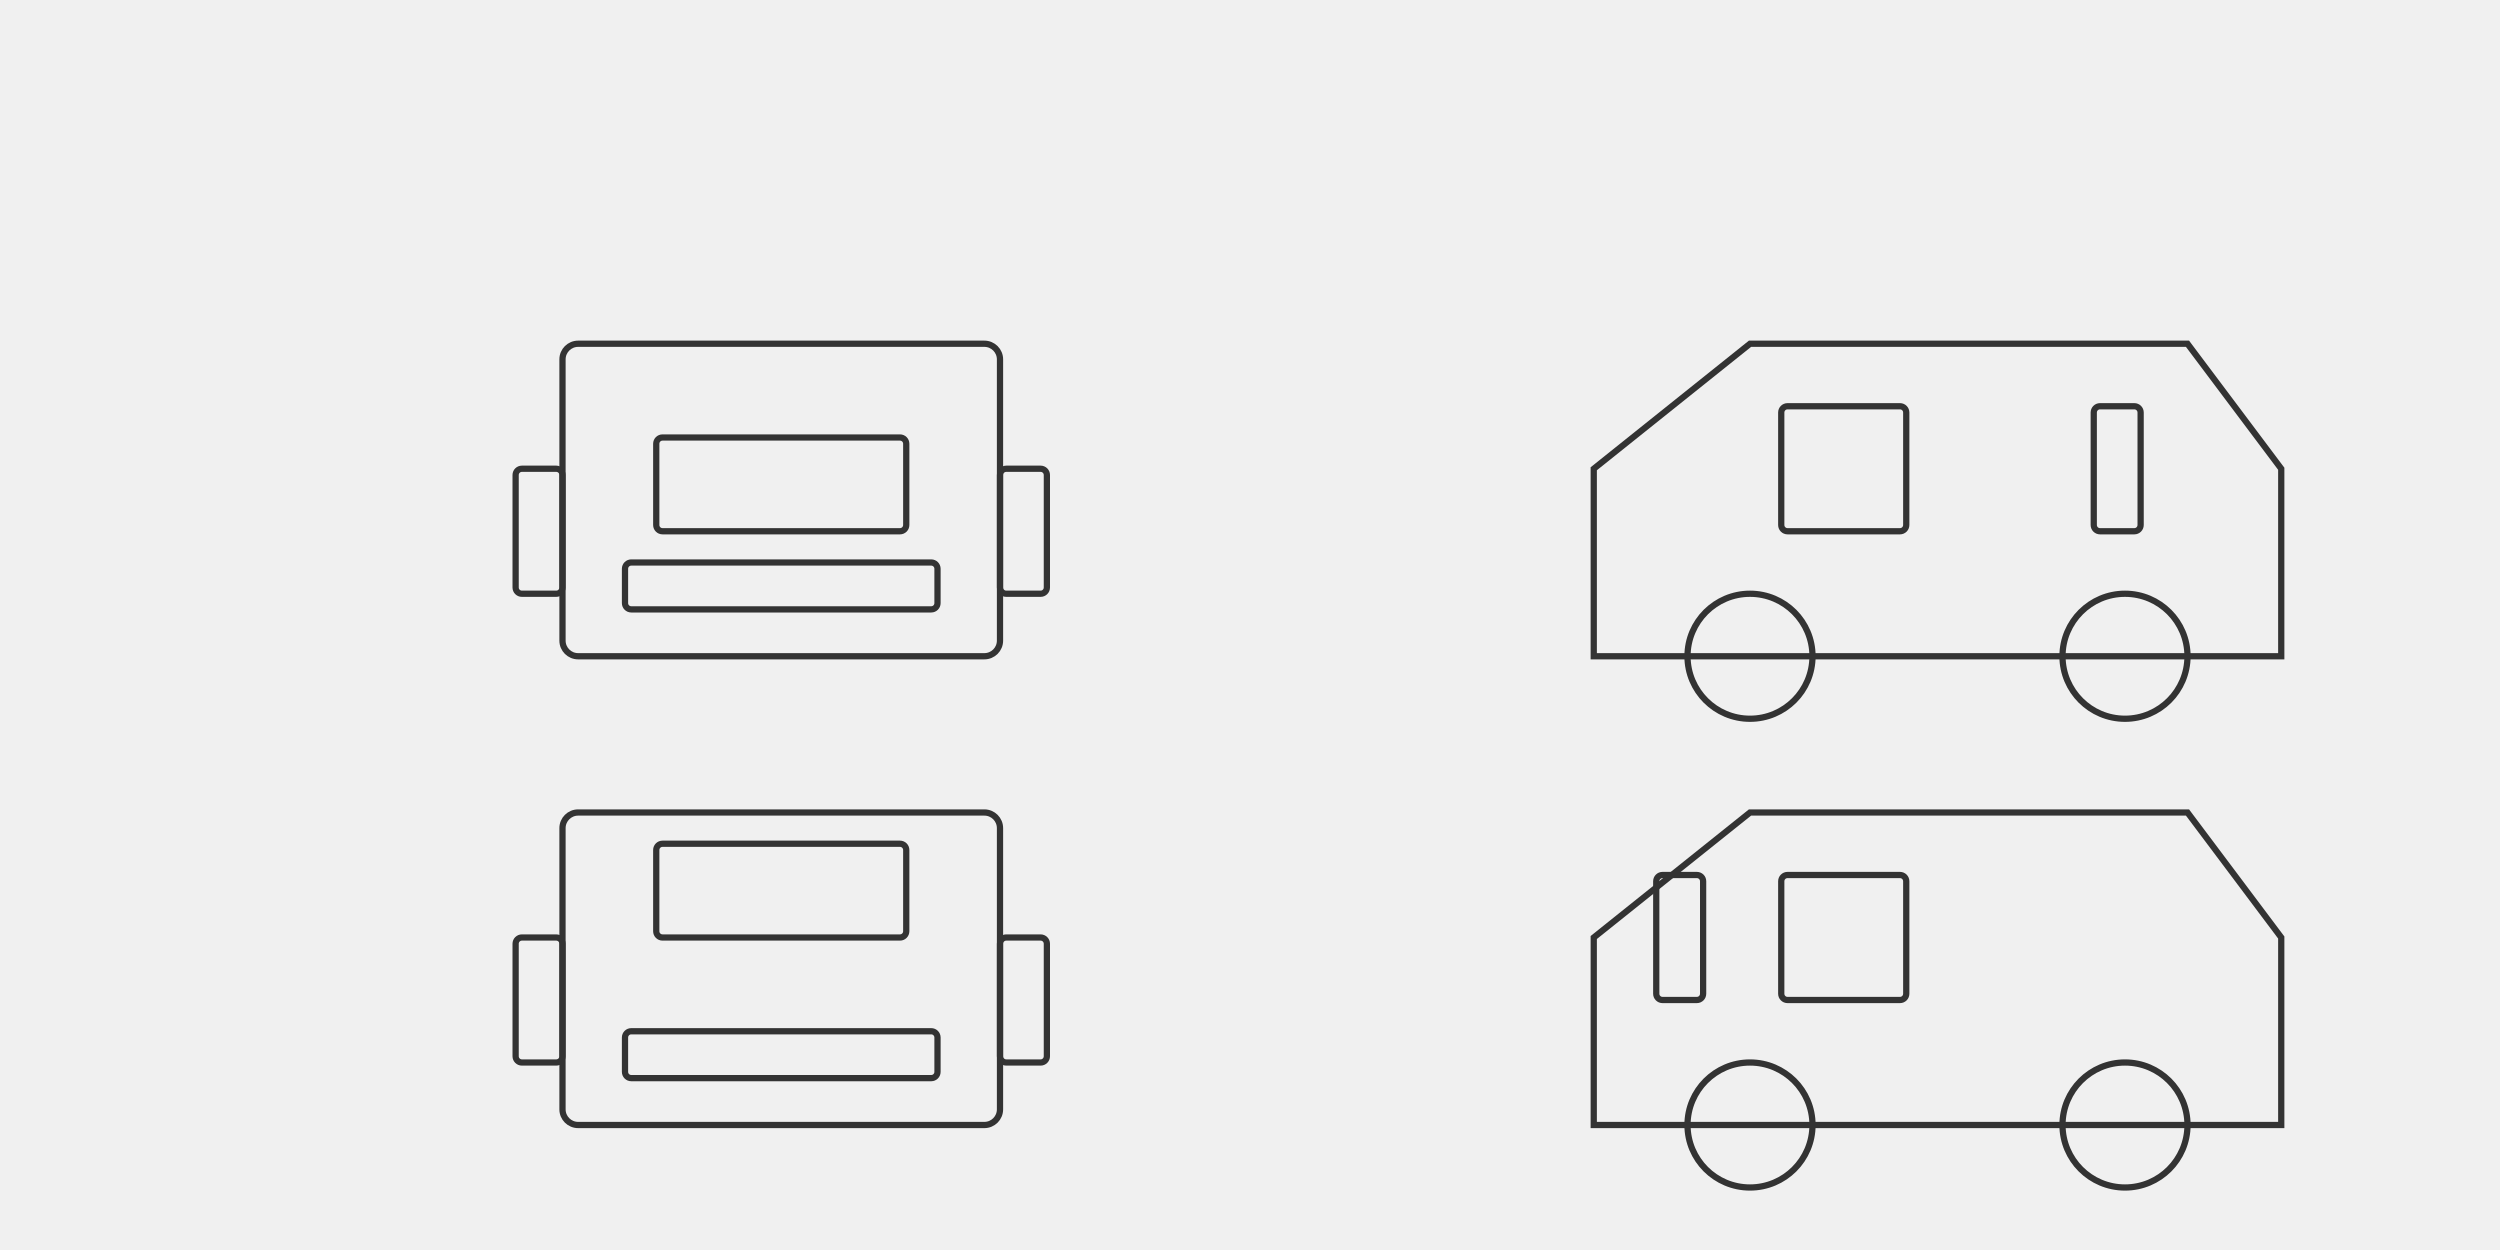
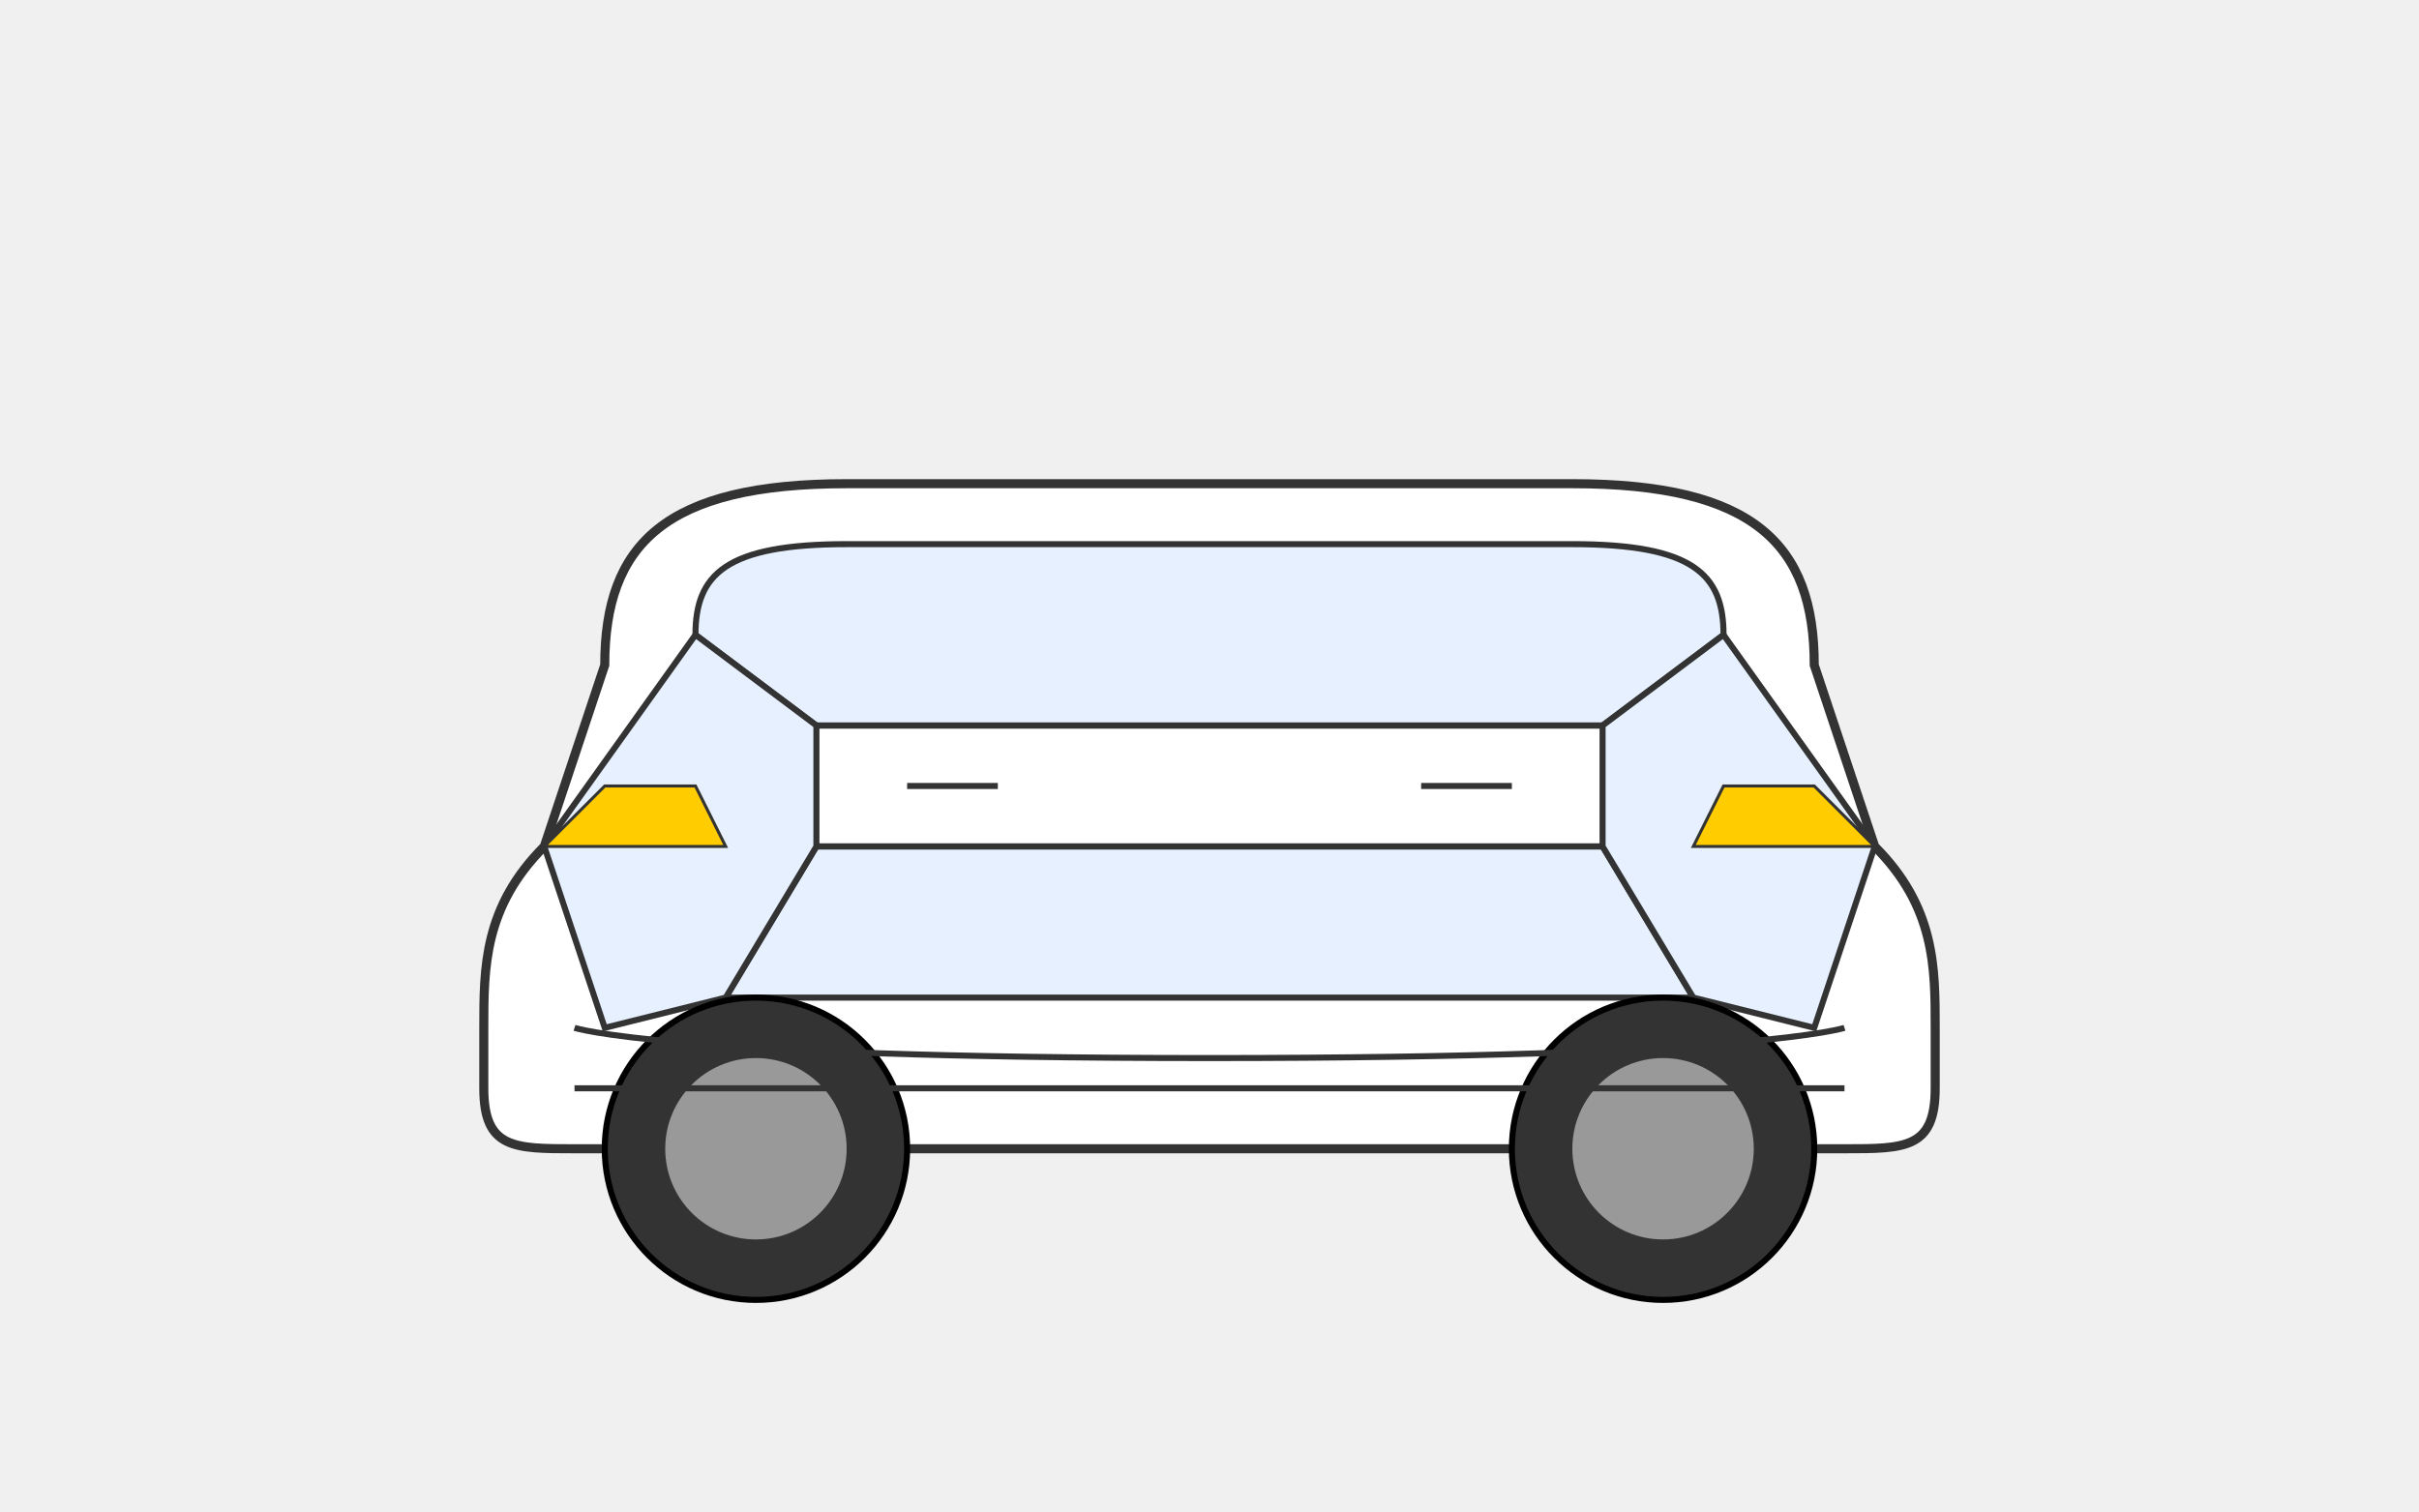
- <svg xmlns="http://www.w3.org/2000/svg" width="800" height="400" viewBox="0 0 800 400">
-   <g id="vehicle-views" fill="none" stroke="#333" stroke-width="2">
-     <g id="front-view" transform="translate(150, 100)">
-       <rect x="30" y="10" width="140" height="100" rx="5" />
-       <rect x="15" y="50" width="15" height="40" rx="2" />
-       <rect x="170" y="50" width="15" height="40" rx="2" />
-       <rect x="60" y="40" width="80" height="30" rx="2" />
-       <rect x="50" y="80" width="100" height="15" rx="2" />
-     </g>
-     <g id="side-view-right" transform="translate(500, 100)">
-       <path d="M10,50 L60,10 L200,10 L230,50 L230,110 L10,110 Z" />
-       <circle cx="60" cy="110" r="20" />
-       <circle cx="180" cy="110" r="20" />
-       <rect x="70" y="30" width="40" height="40" rx="2" />
-       <rect x="170" y="30" width="15" height="40" rx="2" />
-     </g>
-     <g id="back-view" transform="translate(150, 250)">
-       <rect x="30" y="10" width="140" height="100" rx="5" />
-       <rect x="15" y="50" width="15" height="40" rx="2" />
-       <rect x="170" y="50" width="15" height="40" rx="2" />
-       <rect x="60" y="20" width="80" height="30" rx="2" />
-       <rect x="50" y="80" width="100" height="15" rx="2" />
-     </g>
-     <g id="side-view-left" transform="translate(500, 250)">
-       <path d="M10,50 L60,10 L200,10 L230,50 L230,110 L10,110 Z" />
-       <circle cx="60" cy="110" r="20" />
-       <circle cx="180" cy="110" r="20" />
-       <rect x="70" y="30" width="40" height="40" rx="2" />
-       <rect x="30" y="30" width="15" height="40" rx="2" />
-     </g>
-   </g>
+ <svg xmlns="http://www.w3.org/2000/svg" width="800" height="500" viewBox="0 0 800 500">
+   <style>
+     .outline { fill: #ffffff; stroke: #333333; stroke-width: 3; }
+     .windows { fill: #e6f0ff; stroke: #333333; stroke-width: 2; }
+     .lights { fill: #ffcc00; stroke: #333333; stroke-width: 1; }
+     .tire { fill: #333333; stroke: #000000; stroke-width: 2; }
+     .handles { fill: none; stroke: #333333; stroke-width: 2; }
+   </style>
+   <path class="outline" d="M 200,220 C 200,180 220,160 280,160 L 520,160 C 580,160 600,180 600,220 L 620,280 C 640,300 640,320 640,340 L 640,360 C 640,380 630,380 610,380 L 190,380 C 170,380 160,380 160,360 L 160,340 C 160,320 160,300 180,280 Z" />
+   <path class="windows" d="M 280,180 L 520,180 C 560,180 570,190 570,210 L 530,240 L 270,240 L 230,210 C 230,190 240,180 280,180 Z" />
+   <path class="windows" d="M 270,280 L 530,280 L 560,330 L 240,330 Z" />
+   <path class="windows" d="M 230,210 L 270,240 L 270,280 L 240,330 L 200,340 L 180,280 Z" />
+   <path class="windows" d="M 570,210 L 530,240 L 530,280 L 560,330 L 600,340 L 620,280 Z" />
+   <ellipse class="tire" cx="250" cy="380" rx="50" ry="50" />
+   <ellipse fill="#999999" cx="250" cy="380" rx="30" ry="30" />
+   <ellipse class="tire" cx="550" cy="380" rx="50" ry="50" />
+   <ellipse fill="#999999" cx="550" cy="380" rx="30" ry="30" />
+   <path class="lights" d="M 180,280 L 200,260 L 230,260 L 240,280 Z" />
+   <path class="lights" d="M 620,280 L 600,260 L 570,260 L 560,280 Z" />
+   <path class="handles" d="M 300,260 L 330,260" />
+   <path class="handles" d="M 470,260 L 500,260" />
+   <line stroke="#333333" stroke-width="2" x1="270" y1="240" x2="530" y2="240" />
+   <line stroke="#333333" stroke-width="2" x1="270" y1="280" x2="530" y2="280" />
+   <path fill="none" stroke="#333333" stroke-width="2" d="M 190,360 L 610,360" />
+   <path fill="none" stroke="#333333" stroke-width="2" d="M 190,340 C 190,340 220,350 400,350 C 580,350 610,340 610,340" />
</svg>
